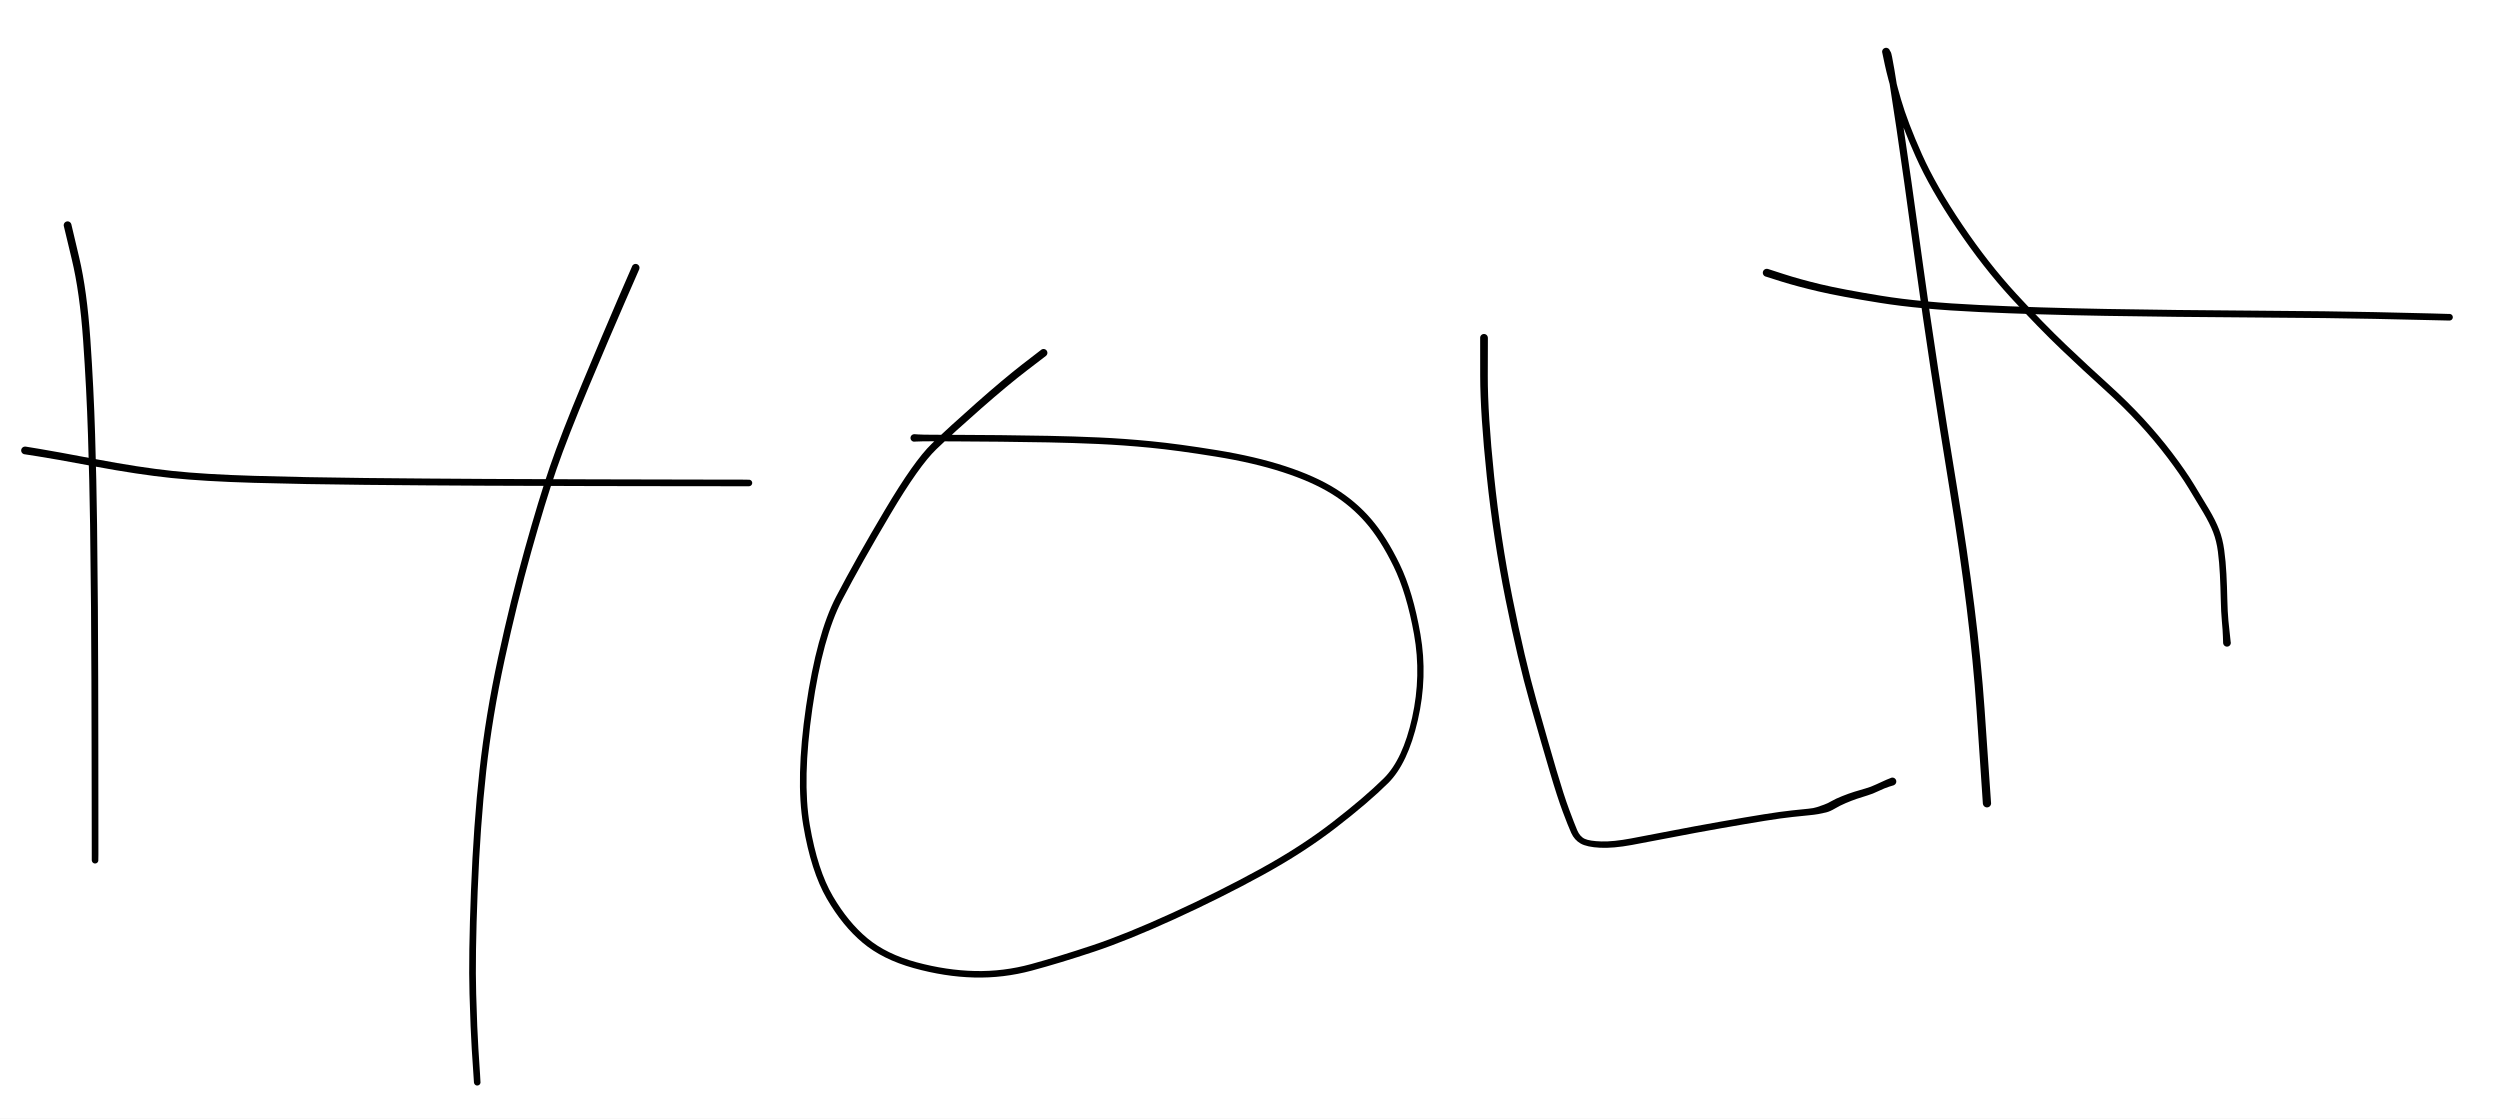
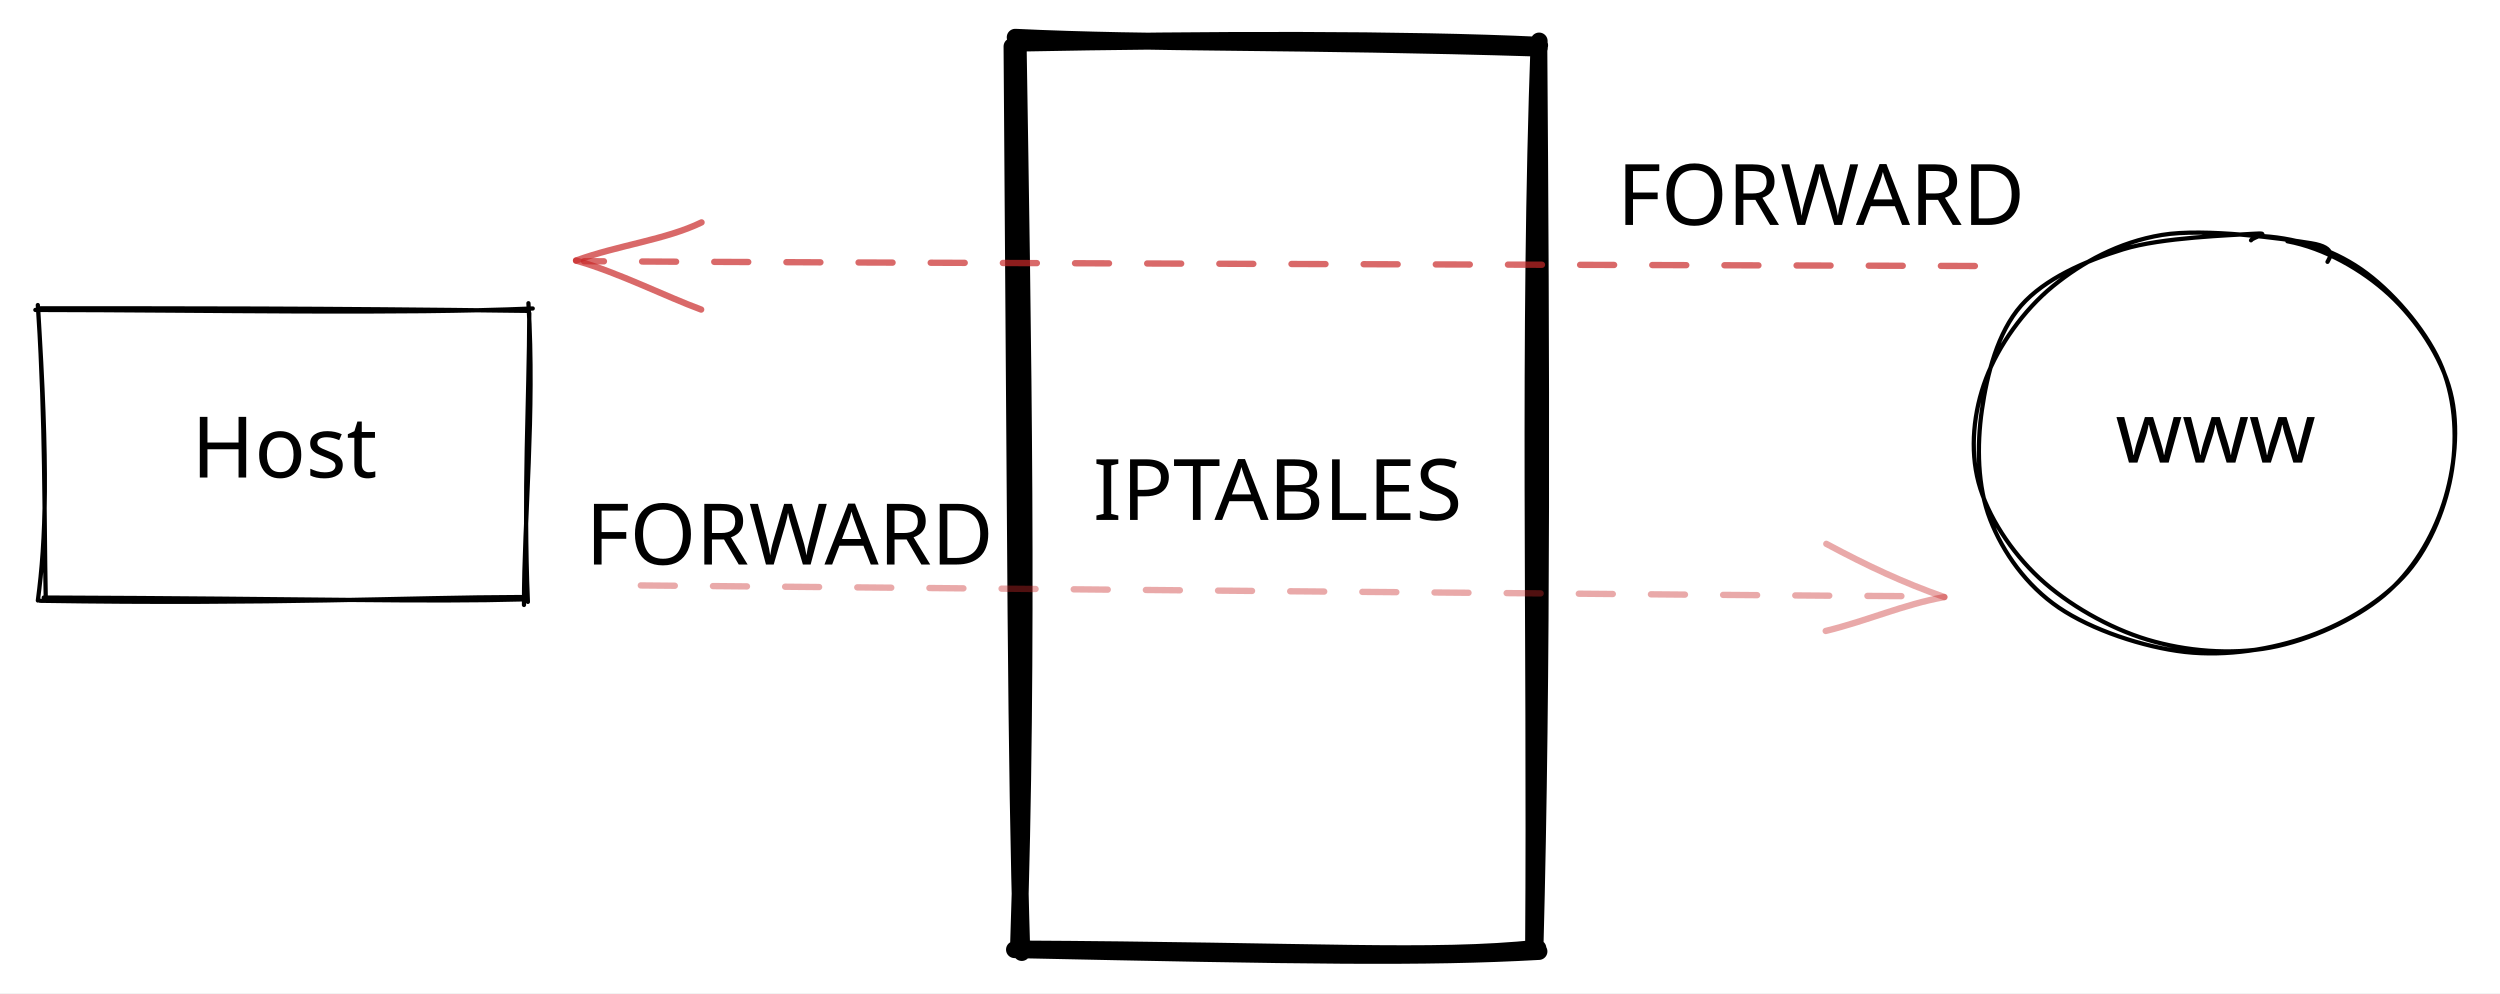
- <svg xmlns="http://www.w3.org/2000/svg" version="1.1" viewBox="0 0 999 447" width="999" height="447">
+ <svg xmlns="http://www.w3.org/2000/svg" version="1.1" viewBox="0 0 589 234" width="589" height="234">
  
-   eyJ2ZXJzaW9uIjoiMSIsImVuY29kaW5nIjoiYnN0cmluZyIsImNvbXByZXNzZWQiOnRydWUsImVuY29kZWQiOiJ4nNVabXPTOFx1MDAxMP6eX9FcdF9x0ftcdTAwMGLfaHkpXHUwMDFkrnCT41xu3DA3pnFcdTAwMWKTNDa2U9oy/Pez3TbyqtC1XHUwMDA26sn5QyeW9ulqpdWzq5W/jba2xtVFnoxcdTAwMWZvjZPzo3iRTov46/hh036WXHUwMDE0ZZot6y7WvpfZqjhqJWdVlZePXHUwMDFmPYrzfPskrT5l2Xz7KDu9giWL5DRZVmUt+E/9vrX1rf3bUXRcXCTJWk3b41RR5jdcdTAwMWVky1YrZUJcdTAwMTGpXHJxXHUwMDEyafm01lYl07r7OF6UietpmsYk+Wv38PTp81eXkz/3TXG+s/9Hljitx+liMakuXHUwMDE2VzbFR7NV0ektq1wimyeH6bSaNdq99jWuzOo5c6hcIludzJZJWVx1MDAwMkyWx0dpddG0XHUwMDExsm6Nlyft/3At5/VcdTAwMWJXYltQpTTVkllm9bq3wTMlt7mtXHUwMDFmbqxcdTAwMTJGXGJvXFy72VwiK5pxPSDt40b2KT6an9TDW07XMlVcdTAwMTEvyzwu6uVycl9vLHbDnyXpyaxqtEs3mjJp550yboXRurMsjZb85bT1gI/+vM3iXCK/np9xO5rOXGKb12dcdTAwMWT3ceBVPo2v1pkqqSRcdTAwMTOSKi2cykW6nNedy9VisW7Ls7Trhs3jfm25WW9f1r8/PvyhtJuN5lx1MDAxMSpM3oowecpsIECFarCBJjOqXHUwMDAzXHUwMDAx3Fx1MDAwNFx1MDAwMiRcdTAwMGZcdTAwMDWEXHUwMDBlqVx1MDAwYlx1MDAxOHnA8VwiLqvd7PQ0rWpPe9M4j+9RZXq6WtR++KaoXHUwMDFkuCGLx1tVsXKsk1+3Xzlv2/r94e/kQGaIpjVcdTAwMDU4xsAo8EhOnlxcppNnab73llxcvJOf2YeCbDxcdTAwMDVcbn1cdTAwMDdcdTAwMDVyOVx1MDAxNFx1MDAwNTLLb3MgdW03XHUwMDE0qLmgQlNpXHUwMDA2pkDNlDP+/inQdsXRvaoh36DyNlCeilCA86N+XHUwMDAwJnggQItAgGWhgNAh/Vx1MDAxY/B/JEAqXHUwMDA1MVRcYtqfXHUwMDAxd9/uz+eXZHn2nk7tZTX79zh+c77pXGYoLb0rXHQ0bCBcdTAwMDZUTvGaXHUwMDAwOXdjvWFAQ6Sth0lcdTAwMDdnQC2t89/7ZsCIXHUwMDAxeTxcdTAwMGKMIEdZNF+JXHUwMDA0ZFx1MDAxMMpQhISsplBKiJSCiV1cdTAwMGZcdTAwMDTQwaRcZkRwiqankVx1MDAwMpZzhs+VXHUwMDAy1Fa75a8gNpdccjn3XHUwMDFi12xIKGFcXLqog5Lhyd7hc7I4WO1oejB/lT95MZ3v/rHpZKjlXSdiTtVQ6aBycalzJL6VXHUwMDBmasI1I0xcdTAwMGZNhkZcdTAwMTnl3Pf+yVx1MDAxMNJcYlx1MDAwZZBg94lcdTAwMWUkXHUwMDAy2FPiXHUwMDFj4uWQPdiz3kIwP8JHRVx0YKo+/Gkgf3LcXHUwMDEyXHJcdTAwMTaDXHRcdTAwMWMhQSrJJMVcdTAwMTcw+PhccseE1ihcdTAwMTiHZqNcdTAwMDVcdTAwMDHoIVxmj1x1MDAwMdZAXHUwMDFmxKsgXGYgqEHXm1xuiOhRaZFgZ1CJumHn6Ni+9rBDgOXW6Gp7hstcdTAwMWXFXHUwMDE5XHRcdTAwMDDo/rbAaoF6k5dcIqBrzYH74XuIqjD5iFx1MDAwN8qzUIAggVx1MDAwMLin+1x1MDAwMMRvXHUwMDAzjDzg5iRELvDcPlx1MDAxZao68lx1MDAxYS7631x1MDAxMTxN9+e7Z2+PXHUwMDE3++TL5/1JKdTe6+ebnlx1MDAxMVlO7syIyFB3XHUwMDA0nfqTy4hIR+FNhYzR+oQoretcdTAwMTkmJbLKSOfA951cdTAwMTJcdTAwMDFpPJyCelx1MDAxYcXr61xmXHUwMDE2i/BAxCHAoFx1MDAwMZtcdTAwMDPKp1x1MDAxNlxyXHUwMDEy3Iu/qM3cQlx1MDAwMGqDkIFcdTAwMDBpXHUwMDAzh6R1oNFeXHUwMDFkscflXHUwMDBlXHUwMDBivnthNnDpKFx1MDAxN8FcYlx1MDAxOYyAllx1MDAxYjyJgCGPXHUwMDFh/MbGq4CYXHUwMDFl6Zano0e65enAsycvQTP4XG7CWlx1MDAwM9W45bBcdTAwMDLyi4iRh9yg8K39xm51t1x1MDAwZX6M9y9oXFy+z2k12yNZ8Xr32ftcdTAwMDPO0lx1MDAwZn9/2fTwTSm/q7wr7FBcdTAwMTWNzobu1Hc7N/838ZtcdTAwMTMtiJGd+sIg8Zs1aoeL3zRIOlx1MDAwMlx1MDAxNFx1MDAxZNVrilwiIEdHfVx1MDAwZemQQKM6t8Mh1IP00OJBXGJcdTAwMWFcdTAwMGJuQ3qYr6H5XHUwMDA2r5zAOFjPXHUwMDE4XHUwMDFhclwiyiFcdTAwMDSvXCLAk25ELVx1MDAxYUFg3lx1MDAxM1GNWlx1MDAwMktcdTAwMWJcdTAwMTFV6HTB83FE8XqL9lx1MDAxMFx1MDAxY72gMFxuXCJcdTAwMThquYX+SHtcXOxCp6dcdTAwMDRcdTAwMWSV9daD4LVcdTAwMDeIwFx1MDAxMyxcdTAwMGag0bn1XHUwMDAwXG5cdTAwMDfAqcWzdVx1MDAxZoBP7M9cdTAwMDEjXHUwMDBmuDnRv1x1MDAxM1xc/OivlOBWXHUwMDEy2z/6XHUwMDFm7pzNMpbkk8mrly+KmXpcdTAwMTfZd8XGR39cIvidl7tiqPtcZvOjz1vcrcV18JfGXG5lbOejo2FiP+V2wOtcZnjMxKThUVx1MDAxY1xyMLBYi8djXHUwMDAzT2Y9XHUwMDBlTTxcZlBcdTAwMWaLXHUwMDAzXHUwMDAx3qctOMBAXHJo3L5cdTAwMDMwXHUwMDEwm42uVYzjPJ9UNbjuu+K22uPT6SS9TICa8VmafN25velcdTAwMWVcdTAwMWO3z3h0zZBcclx1MDAwZrWKvn1cdTAwMWZ9/1x1MDAwZt/1xLMifQ==
+   eyJ2ZXJzaW9uIjoiMSIsImVuY29kaW5nIjoiYnN0cmluZyIsImNvbXByZXNzZWQiOnRydWUsImVuY29kZWQiOiJ4nOWZW1faSlx1MDAxNMff/Vx1MDAxNCz6WuncL33DW0VtXHUwMDA18VTbs7q6YlxiXHUwMDEwXHRJmlxmgu3qdz+TgLlcdTAwMTFQKHg46/CgTOa2Z2b/9v5n+LVXqVTVo29V31eq1sQ0XHUwMDFju1x1MDAxM1x1MDAxOOPq2+j5g1x1MDAxNYS25+oqXHUwMDE0l0NvXHUwMDE0mHHLvlJ++P7dO8P3az1b3XneoGZ6w2k3y7GGlqtC3fBvXa5UfsV/M1x1MDAxM1x1MDAwNZapXGa351hxh7gqnUuw4sNPnlx1MDAxYk+LXHUwMDA1Qlx1MDAwNFx1MDAxMFx1MDAwNJJcdTAwMDZ2eKRnU1ZH13Zccie00proUfVcdTAwMGK9p+2L07Px/cNcdTAwMGZg3ttcdTAwMTNyrWQ6add2nLZ6dKZrMsz+KMiYXHUwMDE0qsBcdTAwMWJYN3ZH9XU9LDxP+oWe3rO0V+CNen3XXG7DXFxcdTAwMWbPN0xbPUbPQGr+dFx1MDAwZt5X0idcdTAwMTNdokAk5ahcdTAwMDeCpDD3oed4QTT3XHUwMDFiXHUwMDEwf9LZ71xmc9DTJridpI1cblxmN/SNQFx1MDAxZknabvy0KohrMvvhSZO+Zff6SrdhqTmhXHUwMDE1bzVcdTAwMTSYXHUwMDEwiFx1MDAwNE6PKprUb3TiQ/9W3Kq+XHUwMDEx+LMtqYZRIWNwZOtx0WOyXpPzXHUwMDFjZU3SVWRcdTAwMGVcdTAwMWE1+4f13sX192G4/72lJo+3Z95tNWn3+235sNPOXHUwMDAz0jLPb2+Dz+Epav1FXHUwMDFl2j3xXHUwMDAz52d5mt9cYlx1MDAwMm+cXHUwMDE5d/YtXfHI71x1MDAxOFN/hIwhjiSFUFxumtQ7tjvQle7IcfYyls0hkltohlx1MDAwZUpcdTAwMTbRXHUwMDAxKaeMaGd5OVx1MDAxZeW7tut4QJzHXHUwMDAzk1x1MDAxYd1cdTAwMWUg4HlAXHUwMDEwn1x1MDAwM4RcdTAwMDNcdFx1MDAxOFx1MDAxMplQtTFAlvhcdTAwMWHhhFx1MDAxMV7ma+mZeq5q2z+jbc1cdTAwMThcdTAwMTc9PTGGtvOYO5bYXHS1SadeqLJbXHUwMDE4Wnro2Odkrm3dsXuRk1ZNbaxcdTAwMTXk/FfZOrkkXHKGdqeTXHL/pjbA0GNcdTAwMDaNl8RtL7B7tms411n7luK0NONQsZApjFx1MDAxMOJcZlx1MDAwYvFips6sq8GZnLjXn1x1MDAwZc3mSdO5dz5cdTAwMDZ0PaaKYX97THGcTzmQXHUwMDE2ed4gUVxilSCUzXFThrDEmFx1MDAwYo7I5lx1MDAxMVovx1x1MDAxYzf7za7zs35nNepcdTAwMDcsuFx1MDAxY1x1MDAxZrVcdTAwMGbOV8tcdTAwMDVU+1x1MDAxMizjc6nzWo5j+2Gp63K6yHUpXCJcdTAwMThcIkzZiz33w1x1MDAxN/NOXHKN66tmnZpcdTAwMWbt1vfT1s3DrmdcdTAwMDPJ8tlcdTAwMDDKLeaCjJMmnitl0XE5XHUwMDAxQFx1MDAwN1xysTOOe/75ZChcdTAwMDcmbcFcdTAwMGajpn1z2+qOTj69gjhaOu7Z6YQ1Ly9cdTAwMDbOZ+j2XHUwMDFiN5ctXG5cdTAwMWK3m1x1MDAxM11MXHUwMDEytDJoi0SXXFxcdTAwMDRcdTAwMTknUlx1MDAwMsRWeCMpP4udh6zwRoK3mFx1MDAxZUBcdGTzXG5cdTAwMGJcdTAwMDNcdTAwMDEpYmBcdTAwMGKQLVx1MDAxM1hCXHUwMDEyJsv86s9cdTAwMDTWeDx+VX31TKgv6qvIvLXAwWBcdTAwMTE5WldT7SckXHUwMDEzJZ9Dpzz/7jg6nFx1MDAxNN5WyFbfVmCZtpqDh0sgKONcdTAwMTi9KjxcdTAwMTRcdTAwMDHBt/B20mhe11x1MDAwZi6O269K0DMyv0hQYuNSjKaJroQjsVDmQSkp5pCtwNHyjL5cdTAwMTmOOkbYt1ZcdTAwMDCJr6rzXHUwMDEwWHwpZkpkIGN9ijBcdTAwMTIlXHUwMDE0XHUwMDE1IYKIXHUwMDExpmNcdTAwMThcXIOi2Jg1KeJUXHUwMDFm+FKKQmVcdTAwMDTqwHY7ttvTdan4erqafUlcdTAwMTKIuTNHkTmgJqDWvlx1MDAwMFx1MDAwYskpYCTdnmjNhlx1MDAxZlx1MDAxOUdrTFx1MDAwMi5cdTAwMDWXXHUwMDE4MIk5m7VIRGDVcjvP27T8xT9j0z6sYa3yOGfaMKaDJqbzRuE5I1x1MDAxYyNUh95waCu9qU3PdlXp5tUjXHUwMDEw+5bRKdbqRWTrisT60Yh5pZ5+q6QuXHUwMDFkXHUwMDE3ku/f3pa23sfZjdZllPbYy/5fOZxQVHz4XHUwMDE0TpiUXGJcdTAwMDLGXi5ol+v4fyeakOeiieY2XHUwMDFmTbgozL3BaFx1MDAwMtJX8CSapMFsXHUwMDE2TVx1MDAxMND5UWJBXzmaXGLIy2+nXHUwMDE3RZNcIlx1MDAwZVx1MDAxYowz+6DGI1FcYjlCVGMt0luolGlR45BIQaggWk9cYkz/04xnnCMurkj4XCLdjVx1MDAxNt9oXG7AiZatK+iF8XF9eOHefG2cXHTHOmo3ST/ER7uuu3VcIspcdTAwMTFcdTAwMGU5K8y9OdUty+RCZrqZXsBUa26O1tFcdTAwMGJ/orpcdFx1MDAxM6L0zvHPVPfJ5dVN/eqoXFx0i1xc80RTO1ZXLZHcyvNcdTAwMTfp7Zy9RXH9ZMp6qCz8uZkgzHWQWeFyh1nndXF2Nfzx9eTq8eOHUbs7bpJdJ4VlfsWNcyH9t0nRiFxiQiQhr3u5Q1x0Jlx1MDAxMv+PSNmbpaWq4fttpTcjSeJ6v+3ObKHpgNVcdTAwMDfbXHUwMDFhXHUwMDFmzFx1MDAxZvmbbvyJRo3pi1x1MDAxY92KdvvX773f/1x1MDAwMN/ek/wifQ==
  <defs>
    <style>
      @font-face {
        font-family: "Virgil";
        src: url("https://excalidraw.com/Virgil.woff2");
      }
      @font-face {
        font-family: "Cascadia";
        src: url("https://excalidraw.com/Cascadia.woff2");
      }
    </style>
  </defs>
-   <rect x="0" y="0" width="999" height="447" fill="#ffffff" />
-   <g transform="translate(27 90) rotate(0 5.5 128.5)" stroke="none">
-     <path fill="#000000" d="M 1.51,-0.36 Q 1.51,-0.36 4.64,12.87 7.77,26.10 9.11,45.64 10.45,65.19 11.00,83.53 11.56,101.87 11.79,119.73 12.02,137.59 12.11,152.66 12.21,167.72 12.24,181.89 12.28,196.05 12.29,208.11 12.31,220.17 12.31,229.61 12.32,239.04 12.32,244.20 12.32,249.37 12.32,251.56 12.32,253.75 12.28,253.96 12.25,254.17 12.15,254.36 12.05,254.55 11.89,254.70 11.74,254.85 11.54,254.94 11.35,255.03 11.13,255.05 10.92,255.07 10.71,255.03 10.50,254.98 10.32,254.87 10.14,254.76 10.00,254.60 9.86,254.44 9.78,254.24 9.70,254.04 9.69,253.82 9.68,253.61 9.73,253.40 9.79,253.20 9.91,253.02 10.03,252.84 10.20,252.71 10.37,252.58 10.58,252.52 10.78,252.45 10.99,252.45 11.21,252.45 11.41,252.52 11.61,252.58 11.78,252.71 11.95,252.84 12.07,253.02 12.19,253.20 12.25,253.40 12.31,253.61 12.30,253.82 12.29,254.04 12.21,254.24 12.13,254.43 11.99,254.60 11.85,254.76 11.67,254.87 11.48,254.98 11.27,255.03 11.07,255.07 10.85,255.05 10.64,255.03 10.44,254.94 10.25,254.85 10.10,254.70 9.94,254.55 9.84,254.36 9.74,254.18 9.70,253.96 9.67,253.75 9.67,253.75 9.67,253.75 9.67,251.56 9.66,249.37 9.66,244.21 9.65,239.05 9.64,229.61 9.63,220.17 9.60,208.12 9.58,196.06 9.53,181.90 9.48,167.74 9.37,152.69 9.25,137.63 9.00,119.80 8.74,101.96 8.15,83.67 7.57,65.39 6.22,46.09 4.87,26.79 1.67,13.57 -1.51,0.36 -1.54,0.17 -1.56,-0.01 -1.53,-0.19 -1.51,-0.38 -1.44,-0.55 -1.37,-0.73 -1.27,-0.88 -1.16,-1.04 -1.02,-1.16 -0.87,-1.29 -0.71,-1.37 -0.54,-1.46 -0.36,-1.50 -0.17,-1.55 0.01,-1.55 0.19,-1.54 0.38,-1.50 0.56,-1.45 0.73,-1.36 0.89,-1.27 1.03,-1.15 1.17,-1.02 1.28,-0.87 1.38,-0.71 1.45,-0.53 1.51,-0.36 1.51,-0.36 L 1.51,-0.36 Z" />
+   <rect x="0" y="0" width="589" height="234" fill="#ffffff" />
+   <g stroke-linecap="round" transform="translate(10 73) rotate(0 57 34)">
+     <path d="M-1.67 0.02 C40.62 0.08, 84.1 1.02, 115.51 -0.32 M-0.41 -0.36 C32.59 -0.35, 65.05 -0.41, 114.14 0.24 M114.5 -1.56 C116.07 24.61, 113.43 48.85, 113.45 69.53 M114.7 0.79 C114.66 21.12, 113.27 43.11, 114.37 68.8 M112.8 67.66 C85.87 67.72, 55.21 69.42, -0.56 68.54 M113.85 68.2 C89.22 68.89, 65.33 68.03, 0.31 67.78 M-1.08 68.48 C0.81 54.12, 1.41 37.64, -1.09 -1.13 M0.78 68.11 C0.38 47.97, 0.69 27.31, -0.97 0.53" stroke="#000000" stroke-width="1" fill="none" />
  </g>
-   <g transform="translate(10 180) rotate(0 146.5 6.5)" stroke="none">
-     <path fill="#000000" d="M 0.24,-1.54 Q 0.24,-1.54 5.70,-0.64 11.15,0.24 28.44,3.51 45.73,6.78 58.76,8.17 71.79,9.56 91.68,10.15 111.56,10.75 136.12,11.01 160.68,11.26 184.35,11.38 208.01,11.49 226.98,11.54 245.95,11.59 259.19,11.61 272.43,11.63 278.34,11.65 284.25,11.66 286.77,11.66 289.28,11.67 289.49,11.70 289.70,11.74 289.89,11.84 290.08,11.94 290.23,12.09 290.38,12.25 290.47,12.44 290.56,12.64 290.58,12.85 290.60,13.06 290.55,13.27 290.51,13.48 290.40,13.66 290.29,13.85 290.12,13.99 289.96,14.12 289.76,14.20 289.56,14.28 289.35,14.29 289.13,14.31 288.93,14.25 288.72,14.19 288.55,14.07 288.37,13.95 288.24,13.78 288.11,13.61 288.04,13.41 287.97,13.20 287.97,12.99 287.97,12.77 288.04,12.57 288.11,12.37 288.24,12.20 288.37,12.03 288.55,11.91 288.73,11.79 288.93,11.73 289.14,11.67 289.35,11.69 289.57,11.70 289.76,11.78 289.96,11.86 290.13,12.00 290.29,12.13 290.40,12.32 290.51,12.50 290.56,12.71 290.60,12.92 290.58,13.13 290.55,13.35 290.46,13.54 290.37,13.73 290.23,13.89 290.08,14.04 289.89,14.14 289.70,14.24 289.49,14.28 289.28,14.31 289.28,14.31 289.28,14.31 286.76,14.31 284.25,14.31 278.34,14.30 272.42,14.30 259.19,14.28 245.95,14.27 226.97,14.23 208.00,14.19 184.33,14.09 160.65,13.99 136.07,13.75 111.48,13.51 91.49,12.94 71.50,12.36 58.35,10.99 45.20,9.62 27.94,6.41 10.69,3.20 5.22,2.37 -0.24,1.54 -0.42,1.49 -0.60,1.43 -0.76,1.34 -0.93,1.25 -1.06,1.12 -1.20,0.99 -1.30,0.83 -1.40,0.67 -1.46,0.49 -1.52,0.31 -1.54,0.13 -1.56,-0.05 -1.53,-0.24 -1.50,-0.42 -1.42,-0.60 -1.35,-0.77 -1.24,-0.92 -1.13,-1.07 -0.98,-1.19 -0.84,-1.31 -0.67,-1.39 -0.50,-1.47 -0.31,-1.51 -0.13,-1.55 0.05,-1.54 0.24,-1.54 0.24,-1.54 L 0.24,-1.54 Z" />
+   <g transform="translate(15 93.5) rotate(0 52 13.5)">
+     <text x="52" y="19" font-family="Virgil, Segoe UI Emoji" font-size="20px" fill="#000000" text-anchor="middle" style="white-space: pre;" direction="ltr">Host</text>
  </g>
-   <g transform="translate(254 107) rotate(0 -33.5 165)" stroke="none">
-     <path fill="#000000" d="M 1.43,0.62 Q 1.43,0.62 -4.34,13.83 -10.12,27.04 -18.62,47.30 -27.12,67.57 -31.59,80.45 -36.06,93.34 -41.70,113.45 -47.33,133.57 -52.31,156.47 -57.30,179.37 -59.70,201.12 -62.10,222.88 -63.12,249.07 -64.15,275.26 -63.72,290.10 -63.30,304.95 -62.83,312.11 -62.36,319.28 -62.17,322.34 -61.97,325.39 -61.99,325.60 -62.01,325.82 -62.10,326.01 -62.19,326.21 -62.33,326.37 -62.48,326.52 -62.67,326.62 -62.85,326.73 -63.06,326.76 -63.28,326.80 -63.49,326.77 -63.70,326.74 -63.89,326.64 -64.08,326.54 -64.23,326.39 -64.38,326.23 -64.47,326.04 -64.56,325.85 -64.59,325.63 -64.61,325.42 -64.57,325.21 -64.52,325.00 -64.42,324.82 -64.31,324.63 -64.15,324.49 -63.98,324.35 -63.79,324.27 -63.59,324.19 -63.37,324.17 -63.16,324.16 -62.95,324.22 -62.75,324.27 -62.57,324.39 -62.39,324.51 -62.26,324.68 -62.13,324.85 -62.06,325.05 -61.99,325.25 -61.98,325.46 -61.98,325.68 -62.05,325.88 -62.11,326.08 -62.24,326.26 -62.37,326.43 -62.55,326.55 -62.72,326.67 -62.93,326.73 -63.13,326.79 -63.35,326.78 -63.56,326.77 -63.76,326.70 -63.96,326.62 -64.12,326.48 -64.29,326.35 -64.40,326.16 -64.51,325.98 -64.56,325.77 -64.61,325.56 -64.61,325.56 -64.61,325.56 -64.81,322.51 -65.01,319.45 -65.49,312.24 -65.96,305.02 -66.39,290.09 -66.82,275.16 -65.80,248.87 -64.78,222.58 -62.37,200.69 -59.96,178.79 -54.98,155.81 -50.00,132.82 -44.36,112.62 -38.72,92.42 -34.26,79.44 -29.79,66.45 -21.33,46.15 -12.87,25.85 -7.15,12.61 -1.43,-0.62 -1.33,-0.78 -1.24,-0.94 -1.11,-1.08 -0.97,-1.21 -0.81,-1.31 -0.65,-1.41 -0.48,-1.47 -0.30,-1.53 -0.11,-1.54 0.07,-1.56 0.26,-1.52 0.44,-1.49 0.61,-1.42 0.79,-1.34 0.94,-1.23 1.09,-1.11 1.20,-0.97 1.32,-0.82 1.40,-0.65 1.48,-0.48 1.52,-0.29 1.55,-0.11 1.54,0.07 1.54,0.26 1.48,0.44 1.43,0.62 1.43,0.62 L 1.43,0.62 Z" />
+   <g stroke-linecap="round" transform="translate(240 10) rotate(0 61 107)">
+     <path d="M-0.81 -1.21 C31.54 0.35, 64.9 -0.45, 122.65 1.33 M-0.56 0.16 C44.81 -0.71, 90.87 -0.83, 122.73 0.67 M122.62 -0.33 C120.04 70.28, 121.84 139.24, 121.32 212.97 M122.54 0.56 C123.08 73.27, 123.39 147.62, 121.64 213.18 M122.32 213.4 C97.07 216.02, 70.01 213.95, -0.52 213.59 M122.57 214.16 C95.58 215.67, 67.42 215.18, -0.98 213.73 M0.73 214.4 C-0.71 167.54, -0.65 119.43, -1.56 0.94 M-0.05 213.77 C2.35 142.75, 0.96 69.54, -0.14 -0.05" stroke="#000000" stroke-width="4" fill="none" />
  </g>
-   <g transform="translate(417 141) rotate(0 27 126.5)" stroke="none">
-     <path fill="#000000" d="M 0.95,1.23 Q 0.95,1.23 -6.54,6.96 -14.03,12.68 -24.95,22.26 -35.87,31.84 -42.80,38.48 -49.74,45.12 -61.21,64.49 -72.69,83.85 -80.47,98.71 -88.25,113.57 -92.37,142.11 -96.49,170.65 -93.39,188.70 -90.29,206.75 -84.16,217.16 -78.04,227.58 -70.39,233.94 -62.74,240.30 -50.74,243.53 -38.74,246.76 -27.38,247.02 -16.02,247.27 -4.97,244.25 6.06,241.23 19.42,236.78 32.78,232.33 51.34,223.85 69.91,215.37 86.41,206.32 102.91,197.26 115.60,187.42 128.30,177.58 135.94,170.03 143.58,162.48 147.29,145.72 151.00,128.96 148.04,112.47 145.08,95.98 139.85,85.30 134.63,74.62 128.74,67.85 122.86,61.08 115.00,56.26 107.15,51.43 95.55,47.67 83.94,43.90 68.70,41.44 53.46,38.97 42.67,37.92 31.88,36.87 21.85,36.42 11.82,35.97 1.81,35.78 -8.20,35.59 -17.34,35.51 -26.48,35.43 -33.82,35.39 -41.15,35.36 -44.85,35.34 -48.54,35.33 -50.11,35.42 -51.68,35.52 -51.92,35.48 -52.16,35.44 -52.38,35.32 -52.60,35.21 -52.76,35.03 -52.93,34.85 -53.03,34.63 -53.13,34.40 -53.16,34.16 -53.19,33.92 -53.13,33.68 -53.08,33.44 -52.95,33.23 -52.82,33.02 -52.64,32.86 -52.45,32.70 -52.22,32.61 -51.99,32.52 -51.75,32.51 -51.50,32.50 -51.27,32.57 -51.03,32.63 -50.83,32.77 -50.63,32.91 -50.48,33.11 -50.33,33.30 -50.26,33.53 -50.18,33.77 -50.18,34.01 -50.18,34.26 -50.26,34.49 -50.34,34.72 -50.49,34.91 -50.64,35.11 -50.84,35.24 -51.04,35.38 -51.28,35.45 -51.52,35.51 -51.76,35.50 -52.01,35.48 -52.23,35.39 -52.46,35.30 -52.65,35.14 -52.83,34.98 -52.96,34.77 -53.08,34.56 -53.13,34.32 -53.19,34.08 -53.16,33.84 -53.13,33.59 -53.03,33.37 -52.92,33.15 -52.75,32.97 -52.59,32.80 -52.37,32.68 -52.15,32.57 -51.91,32.53 -51.67,32.49 -51.67,32.49 -51.67,32.49 -50.10,32.60 -48.53,32.70 -44.83,32.72 -41.14,32.73 -33.80,32.77 -26.46,32.80 -17.30,32.88 -8.15,32.96 1.89,33.16 11.93,33.35 22.03,33.80 32.13,34.25 43.01,35.32 53.88,36.38 69.32,38.89 84.75,41.41 96.63,45.30 108.51,49.19 116.66,54.27 124.82,59.34 130.90,66.39 136.98,73.45 142.32,84.47 147.66,95.49 150.61,112.47 153.57,129.45 149.56,146.80 145.55,164.15 137.73,171.90 129.91,179.66 117.04,189.61 104.18,199.57 87.59,208.67 71.00,217.77 52.31,226.30 33.61,234.83 20.18,239.30 6.75,243.77 -4.64,246.84 -16.05,249.91 -27.73,249.61 -39.42,249.32 -51.89,245.85 -64.35,242.38 -72.33,235.67 -80.31,228.97 -86.61,218.11 -92.91,207.26 -96.03,188.78 -99.16,170.31 -94.92,141.33 -90.69,112.35 -82.88,97.40 -75.07,82.44 -63.39,62.78 -51.71,43.11 -44.74,36.39 -37.78,29.67 -26.82,19.99 -15.86,10.31 -8.40,4.53 -0.95,-1.23 -0.79,-1.33 -0.62,-1.43 -0.44,-1.48 -0.26,-1.53 -0.07,-1.54 0.10,-1.55 0.29,-1.52 0.47,-1.48 0.64,-1.40 0.82,-1.32 0.96,-1.21 1.11,-1.09 1.22,-0.94 1.34,-0.79 1.41,-0.62 1.49,-0.45 1.52,-0.26 1.56,-0.08 1.54,0.10 1.53,0.29 1.47,0.47 1.41,0.65 1.31,0.81 1.22,0.97 1.08,1.10 0.95,1.23 0.95,1.23 L 0.95,1.23 Z" />
+   <g stroke-linecap="round" transform="translate(465 54) rotate(0 57 49.5)">
+     <path d="M73.91 2.84 C82.61 4.46, 91.54 9.53, 97.94 15.44 C104.34 21.35, 110.19 30.08, 112.31 38.28 C114.44 46.49, 113.33 56.65, 110.7 64.66 C108.07 72.68, 103.35 80.7, 96.54 86.36 C89.73 92.01, 79.11 96.86, 69.84 98.58 C60.57 100.31, 49.99 99.43, 40.93 96.7 C31.86 93.97, 22.09 88.36, 15.46 82.19 C8.83 76.02, 3.25 67.53, 1.15 59.69 C-0.94 51.86, -0.01 42.89, 2.91 35.18 C5.82 27.47, 11.75 19.08, 18.65 13.44 C25.55 7.8, 34.18 3.05, 44.31 1.36 C54.45 -0.33, 72.95 2.24, 79.46 3.3 C85.97 4.35, 83.68 6.97, 83.36 7.69 M66.52 1.55 C75.38 1.84, 84.01 4.45, 91.22 9.39 C98.43 14.34, 106.2 23.37, 109.78 31.25 C113.36 39.12, 113.97 48.39, 112.7 56.65 C111.43 64.92, 107.78 74.3, 102.18 80.84 C96.58 87.37, 87.82 92.73, 79.08 95.86 C70.35 98.99, 59.6 100.71, 49.77 99.6 C39.93 98.48, 27.72 94.36, 20.07 89.16 C12.42 83.96, 6.91 76.18, 3.89 68.42 C0.87 60.65, 0.73 50.98, 1.94 42.57 C3.15 34.17, 5.63 24.31, 11.17 18 C16.71 11.7, 26.08 7.56, 35.19 4.74 C44.3 1.91, 60.82 1.43, 65.85 1.08 C70.87 0.73, 65.69 1.88, 65.34 2.62" stroke="#000000" stroke-width="1" fill="none" />
  </g>
-   <g transform="translate(593 135) rotate(0 82 102)" stroke="none">
-     <path fill="#000000" d="M 1.56,0 Q 1.56,0 1.52,15.23 1.49,30.47 4.05,55.27 6.61,80.07 11.42,104.09 16.23,128.11 21.13,145.49 26.04,162.86 28.98,172.85 31.93,182.84 34.03,188.48 36.13,194.12 37.23,196.72 38.33,199.31 40.29,200.21 42.26,201.10 46.97,201.24 51.69,201.37 58.83,200.03 65.98,198.69 74.82,196.97 83.66,195.25 94.34,193.36 105.01,191.48 111.85,190.39 118.69,189.30 123.06,188.84 127.44,188.37 129.58,188.17 131.72,187.98 133.08,187.52 134.43,187.06 135.87,186.55 137.30,186.05 138.92,185.10 140.54,184.16 143.14,183.13 145.74,182.09 148.01,181.38 150.28,180.66 152.40,180.08 154.52,179.50 156.74,178.44 158.96,177.38 160.80,176.59 162.64,175.80 162.89,175.75 163.14,175.70 163.40,175.73 163.66,175.77 163.89,175.88 164.12,175.99 164.30,176.18 164.49,176.36 164.60,176.59 164.72,176.82 164.75,177.07 164.79,177.33 164.74,177.58 164.69,177.84 164.57,178.06 164.44,178.29 164.25,178.46 164.06,178.63 163.82,178.74 163.58,178.84 163.33,178.86 163.07,178.88 162.82,178.82 162.57,178.76 162.35,178.62 162.13,178.48 161.97,178.28 161.81,178.08 161.72,177.84 161.63,177.60 161.62,177.34 161.61,177.08 161.69,176.84 161.76,176.59 161.91,176.38 162.06,176.17 162.27,176.02 162.48,175.87 162.73,175.79 162.97,175.71 163.23,175.72 163.49,175.73 163.73,175.81 163.97,175.90 164.18,176.06 164.38,176.22 164.52,176.44 164.66,176.66 164.72,176.91 164.78,177.16 164.76,177.42 164.74,177.67 164.64,177.91 164.54,178.15 164.37,178.34 164.20,178.53 163.97,178.66 163.75,178.79 163.75,178.79 163.75,178.79 161.96,179.34 160.16,179.90 157.73,181.07 155.30,182.25 153.25,182.85 151.19,183.46 149.05,184.19 146.91,184.92 144.54,185.93 142.17,186.94 140.23,188.10 138.28,189.26 136.73,189.64 135.18,190.02 133.57,190.31 131.97,190.59 129.84,190.79 127.72,190.99 123.41,191.45 119.10,191.90 112.29,192.99 105.47,194.08 94.82,195.96 84.17,197.84 75.32,199.57 66.46,201.30 59.03,202.66 51.60,204.02 46.37,203.76 41.14,203.49 38.64,202.09 36.15,200.68 34.87,197.87 33.60,195.06 31.46,189.34 29.31,183.61 26.35,173.61 23.38,163.61 18.42,146.14 13.46,128.67 8.60,104.52 3.73,80.37 1.12,55.42 -1.49,30.47 -1.52,15.23 -1.56,0 -1.53,-0.18 -1.51,-0.37 -1.45,-0.54 -1.38,-0.72 -1.27,-0.88 -1.16,-1.03 -1.02,-1.16 -0.88,-1.28 -0.72,-1.37 -0.55,-1.46 -0.37,-1.50 -0.18,-1.55 0.00,-1.55 0.18,-1.55 0.37,-1.50 0.55,-1.46 0.72,-1.37 0.88,-1.28 1.02,-1.16 1.16,-1.03 1.27,-0.88 1.38,-0.72 1.45,-0.54 1.51,-0.37 1.53,-0.18 1.56,0.00 1.56,0.00 L 1.56,0 Z" />
+   <g transform="translate(470 90) rotate(0 52 13.5)">
+     <text x="52" y="19" font-family="Virgil, Segoe UI Emoji" font-size="20px" fill="#000000" text-anchor="middle" style="white-space: pre;" direction="ltr">www</text>
  </g>
-   <g transform="translate(794 321) rotate(0 27.5 -155.5)" stroke="none">
-     <path fill="#000000" d="M -1.65,0.11 Q -1.65,0.11 -4.19,-37.55 -6.73,-75.21 -14.98,-125.65 -23.22,-176.09 -28.45,-214.54 -33.67,-252.99 -36.17,-269.60 -38.67,-286.22 -39.69,-292.63 -40.71,-299.04 -41.30,-299.55 -41.90,-300.06 -41.91,-300.25 -41.91,-300.44 -41.88,-300.63 -41.84,-300.82 -41.76,-300.99 -41.67,-301.17 -41.55,-301.32 -41.43,-301.47 -41.28,-301.58 -41.12,-301.70 -40.95,-301.77 -40.77,-301.85 -40.58,-301.88 -40.39,-301.91 -40.20,-301.90 -40.01,-301.88 -39.82,-301.82 -39.64,-301.76 -39.48,-301.66 -39.32,-301.56 -39.18,-301.42 -39.05,-301.28 -38.95,-301.11 -38.86,-300.95 -38.80,-300.76 -38.75,-300.58 -37.91,-295.60 -37.07,-290.62 -34.39,-281.37 -31.70,-272.13 -25.99,-259.35 -20.27,-246.57 -9.84,-231.13 0.59,-215.70 11.60,-203.71 22.60,-191.73 31.59,-183.18 40.58,-174.63 48.42,-167.55 56.26,-160.46 62.52,-153.67 68.78,-146.87 74.05,-139.93 79.32,-132.98 82.72,-127.41 86.13,-121.84 88.72,-117.47 91.31,-113.10 92.74,-109.43 94.18,-105.75 94.80,-101.21 95.43,-96.67 95.68,-91.58 95.94,-86.50 96.04,-81.47 96.15,-76.43 96.48,-72.91 96.81,-69.39 97.13,-66.82 97.45,-64.25 97.43,-64.00 97.41,-63.75 97.31,-63.52 97.21,-63.29 97.04,-63.10 96.88,-62.91 96.66,-62.79 96.44,-62.67 96.19,-62.62 95.94,-62.58 95.69,-62.61 95.45,-62.65 95.22,-62.76 95.00,-62.87 94.82,-63.05 94.64,-63.23 94.53,-63.45 94.42,-63.68 94.39,-63.93 94.35,-64.18 94.40,-64.42 94.45,-64.67 94.57,-64.89 94.70,-65.11 94.89,-65.27 95.07,-65.44 95.30,-65.54 95.54,-65.64 95.79,-65.66 96.04,-65.68 96.28,-65.61 96.52,-65.55 96.74,-65.42 96.95,-65.28 97.10,-65.08 97.26,-64.89 97.35,-64.65 97.43,-64.42 97.44,-64.16 97.44,-63.91 97.37,-63.67 97.30,-63.43 97.15,-63.23 97.00,-63.03 96.80,-62.88 96.59,-62.73 96.35,-62.66 96.11,-62.59 95.86,-62.60 95.61,-62.60 95.37,-62.69 95.14,-62.78 94.94,-62.94 94.75,-63.10 94.61,-63.31 94.48,-63.52 94.42,-63.76 94.36,-64.01 94.36,-64.01 94.36,-64.01 94.28,-66.58 94.20,-69.15 93.86,-72.76 93.52,-76.38 93.42,-81.37 93.31,-86.37 93.07,-91.34 92.82,-96.32 92.27,-100.57 91.72,-104.82 90.38,-108.29 89.04,-111.77 86.47,-116.12 83.89,-120.47 80.55,-125.93 77.22,-131.39 72.03,-138.24 66.84,-145.09 60.67,-151.79 54.49,-158.50 46.62,-165.61 38.75,-172.71 29.70,-181.32 20.65,-189.93 9.51,-202.07 -1.61,-214.21 -12.16,-229.84 -22.72,-245.47 -28.50,-258.42 -34.29,-271.37 -37.02,-280.74 -39.75,-290.10 -40.82,-295.08 -41.90,-300.06 -41.91,-300.25 -41.91,-300.44 -41.88,-300.63 -41.84,-300.82 -41.76,-300.99 -41.67,-301.17 -41.55,-301.32 -41.43,-301.47 -41.28,-301.58 -41.12,-301.70 -40.95,-301.77 -40.77,-301.85 -40.58,-301.88 -40.39,-301.91 -40.20,-301.90 -40.01,-301.88 -39.82,-301.82 -39.64,-301.76 -39.48,-301.66 -39.32,-301.56 -39.18,-301.42 -39.05,-301.28 -38.95,-301.11 -38.86,-300.95 -38.80,-300.76 -38.75,-300.58 -38.43,-300.17 -38.12,-299.77 -37.00,-293.20 -35.88,-286.64 -33.34,-270.01 -30.81,-253.38 -25.54,-214.98 -20.27,-176.58 -11.94,-126.00 -3.61,-75.43 -0.97,-37.77 1.65,-0.11 1.64,0.08 1.63,0.28 1.57,0.47 1.51,0.66 1.41,0.84 1.31,1.01 1.17,1.15 1.03,1.29 0.86,1.40 0.69,1.50 0.50,1.56 0.31,1.62 0.11,1.64 -0.08,1.65 -0.28,1.62 -0.48,1.58 -0.66,1.50 -0.84,1.42 -1.00,1.30 -1.16,1.18 -1.28,1.02 -1.41,0.86 -1.49,0.68 -1.57,0.50 -1.61,0.30 -1.65,0.11 -1.65,0.11 L -1.65,0.11 Z" />
+   <g transform="translate(245 103.5) rotate(0 56 13.5)">
+     <text x="56" y="19" font-family="Virgil, Segoe UI Emoji" font-size="20px" fill="#000000" text-anchor="middle" style="white-space: pre;" direction="ltr">IPTABLES</text>
  </g>
-   <g transform="translate(706 109) rotate(0 141.5 9)" stroke="none">
-     <path fill="#000000" d="M 0.48,-1.52 Q 0.48,-1.52 6.79,0.52 13.11,2.57 21.48,4.59 29.86,6.60 45.75,9.19 61.64,11.78 85.02,12.88 108.39,13.98 135.59,14.46 162.78,14.94 194.76,15.14 226.73,15.35 242.92,15.72 259.11,16.10 265.99,16.26 272.86,16.43 273.07,16.47 273.29,16.51 273.47,16.61 273.66,16.72 273.81,16.88 273.95,17.04 274.04,17.24 274.13,17.43 274.14,17.65 274.16,17.86 274.11,18.07 274.06,18.28 273.94,18.47 273.83,18.65 273.66,18.79 273.49,18.92 273.29,19.00 273.09,19.07 272.87,19.08 272.66,19.09 272.45,19.02 272.24,18.96 272.07,18.84 271.89,18.71 271.76,18.53 271.64,18.36 271.57,18.15 271.51,17.95 271.51,17.73 271.52,17.52 271.59,17.31 271.67,17.11 271.80,16.94 271.93,16.77 272.12,16.65 272.30,16.54 272.51,16.48 272.72,16.43 272.93,16.45 273.15,16.46 273.35,16.55 273.55,16.63 273.71,16.78 273.87,16.92 273.98,17.11 274.08,17.30 274.12,17.51 274.17,17.72 274.14,17.93 274.11,18.15 274.01,18.34 273.92,18.54 273.77,18.69 273.61,18.84 273.42,18.94 273.23,19.04 273.01,19.07 272.80,19.10 272.80,19.10 272.80,19.10 265.92,18.94 259.05,18.79 242.88,18.42 226.71,18.06 194.72,17.87 162.74,17.68 135.50,17.22 108.26,16.77 84.73,15.68 61.19,14.59 45.19,12.02 29.18,9.46 20.68,7.46 12.18,5.47 5.85,3.50 -0.48,1.52 -0.66,1.44 -0.83,1.36 -0.98,1.24 -1.13,1.12 -1.25,0.97 -1.37,0.82 -1.45,0.64 -1.53,0.46 -1.56,0.27 -1.59,0.08 -1.58,-0.10 -1.57,-0.29 -1.51,-0.48 -1.45,-0.66 -1.35,-0.83 -1.25,-0.99 -1.11,-1.13 -0.97,-1.26 -0.81,-1.36 -0.64,-1.46 -0.46,-1.52 -0.27,-1.57 -0.08,-1.58 0.10,-1.59 0.29,-1.56 0.48,-1.52 0.48,-1.52 L 0.48,-1.52 Z" />
+   <g stroke-linecap="round">
+     <g stroke-opacity="0.7" fill-opacity="0.7" transform="translate(465 63) rotate(0 -164 -1)">
+       <path d="M0.28 -0.33 C-54.38 -0.46, -272.84 -1.1, -327.4 -1.46" stroke="#c92a2a" stroke-width="1.5" fill="none" stroke-dasharray="8 9" />
+     </g>
+     <g stroke-opacity="0.7" fill-opacity="0.7" transform="translate(465 63) rotate(0 -164 -1)">
+       <path d="M-299.72 -10.6 C-308.06 -6.52, -319.51 -5.21, -329.28 -1.61" stroke="#c92a2a" stroke-width="1.5" fill="none" />
+     </g>
+     <g stroke-opacity="0.7" fill-opacity="0.7" transform="translate(465 63) rotate(0 -164 -1)">
+       <path d="M-299.81 9.93 C-307.99 6.93, -319.41 1.17, -329.28 -1.61" stroke="#c92a2a" stroke-width="1.5" fill="none" />
+     </g>
+   </g>
+   <g stroke-linecap="round">
+     <g stroke-opacity="0.4" fill-opacity="0.4" transform="translate(152 137) rotate(0 153 1.5)">
+       <path d="M-1.02 0.93 C49.64 1.37, 253.76 3.29, 304.86 3.5" stroke="#c92a2a" stroke-width="1.5" fill="none" stroke-dasharray="8 9" />
+     </g>
+     <g stroke-opacity="0.4" fill-opacity="0.4" transform="translate(152 137) rotate(0 153 1.5)">
+       <path d="M278.14 11.65 C287.99 9.26, 296.39 5.42, 306.09 3.67" stroke="#c92a2a" stroke-width="1.5" fill="none" />
+     </g>
+     <g stroke-opacity="0.4" fill-opacity="0.4" transform="translate(152 137) rotate(0 153 1.5)">
+       <path d="M278.28 -8.87 C288.23 -3.54, 296.57 0.33, 306.09 3.67" stroke="#c92a2a" stroke-width="1.5" fill="none" />
+     </g>
+   </g>
+   <g transform="translate(381 35) rotate(0 49 13)">
+     <text x="0" y="18" font-family="Virgil, Segoe UI Emoji" font-size="20px" fill="#000000" text-anchor="start" style="white-space: pre;" direction="ltr">FORWARD</text>
+   </g>
+   <g transform="translate(138 115) rotate(0 49 13)">
+     <text x="0" y="18" font-family="Virgil, Segoe UI Emoji" font-size="20px" fill="#000000" text-anchor="start" style="white-space: pre;" direction="ltr">FORWARD</text>
  </g>
</svg>
